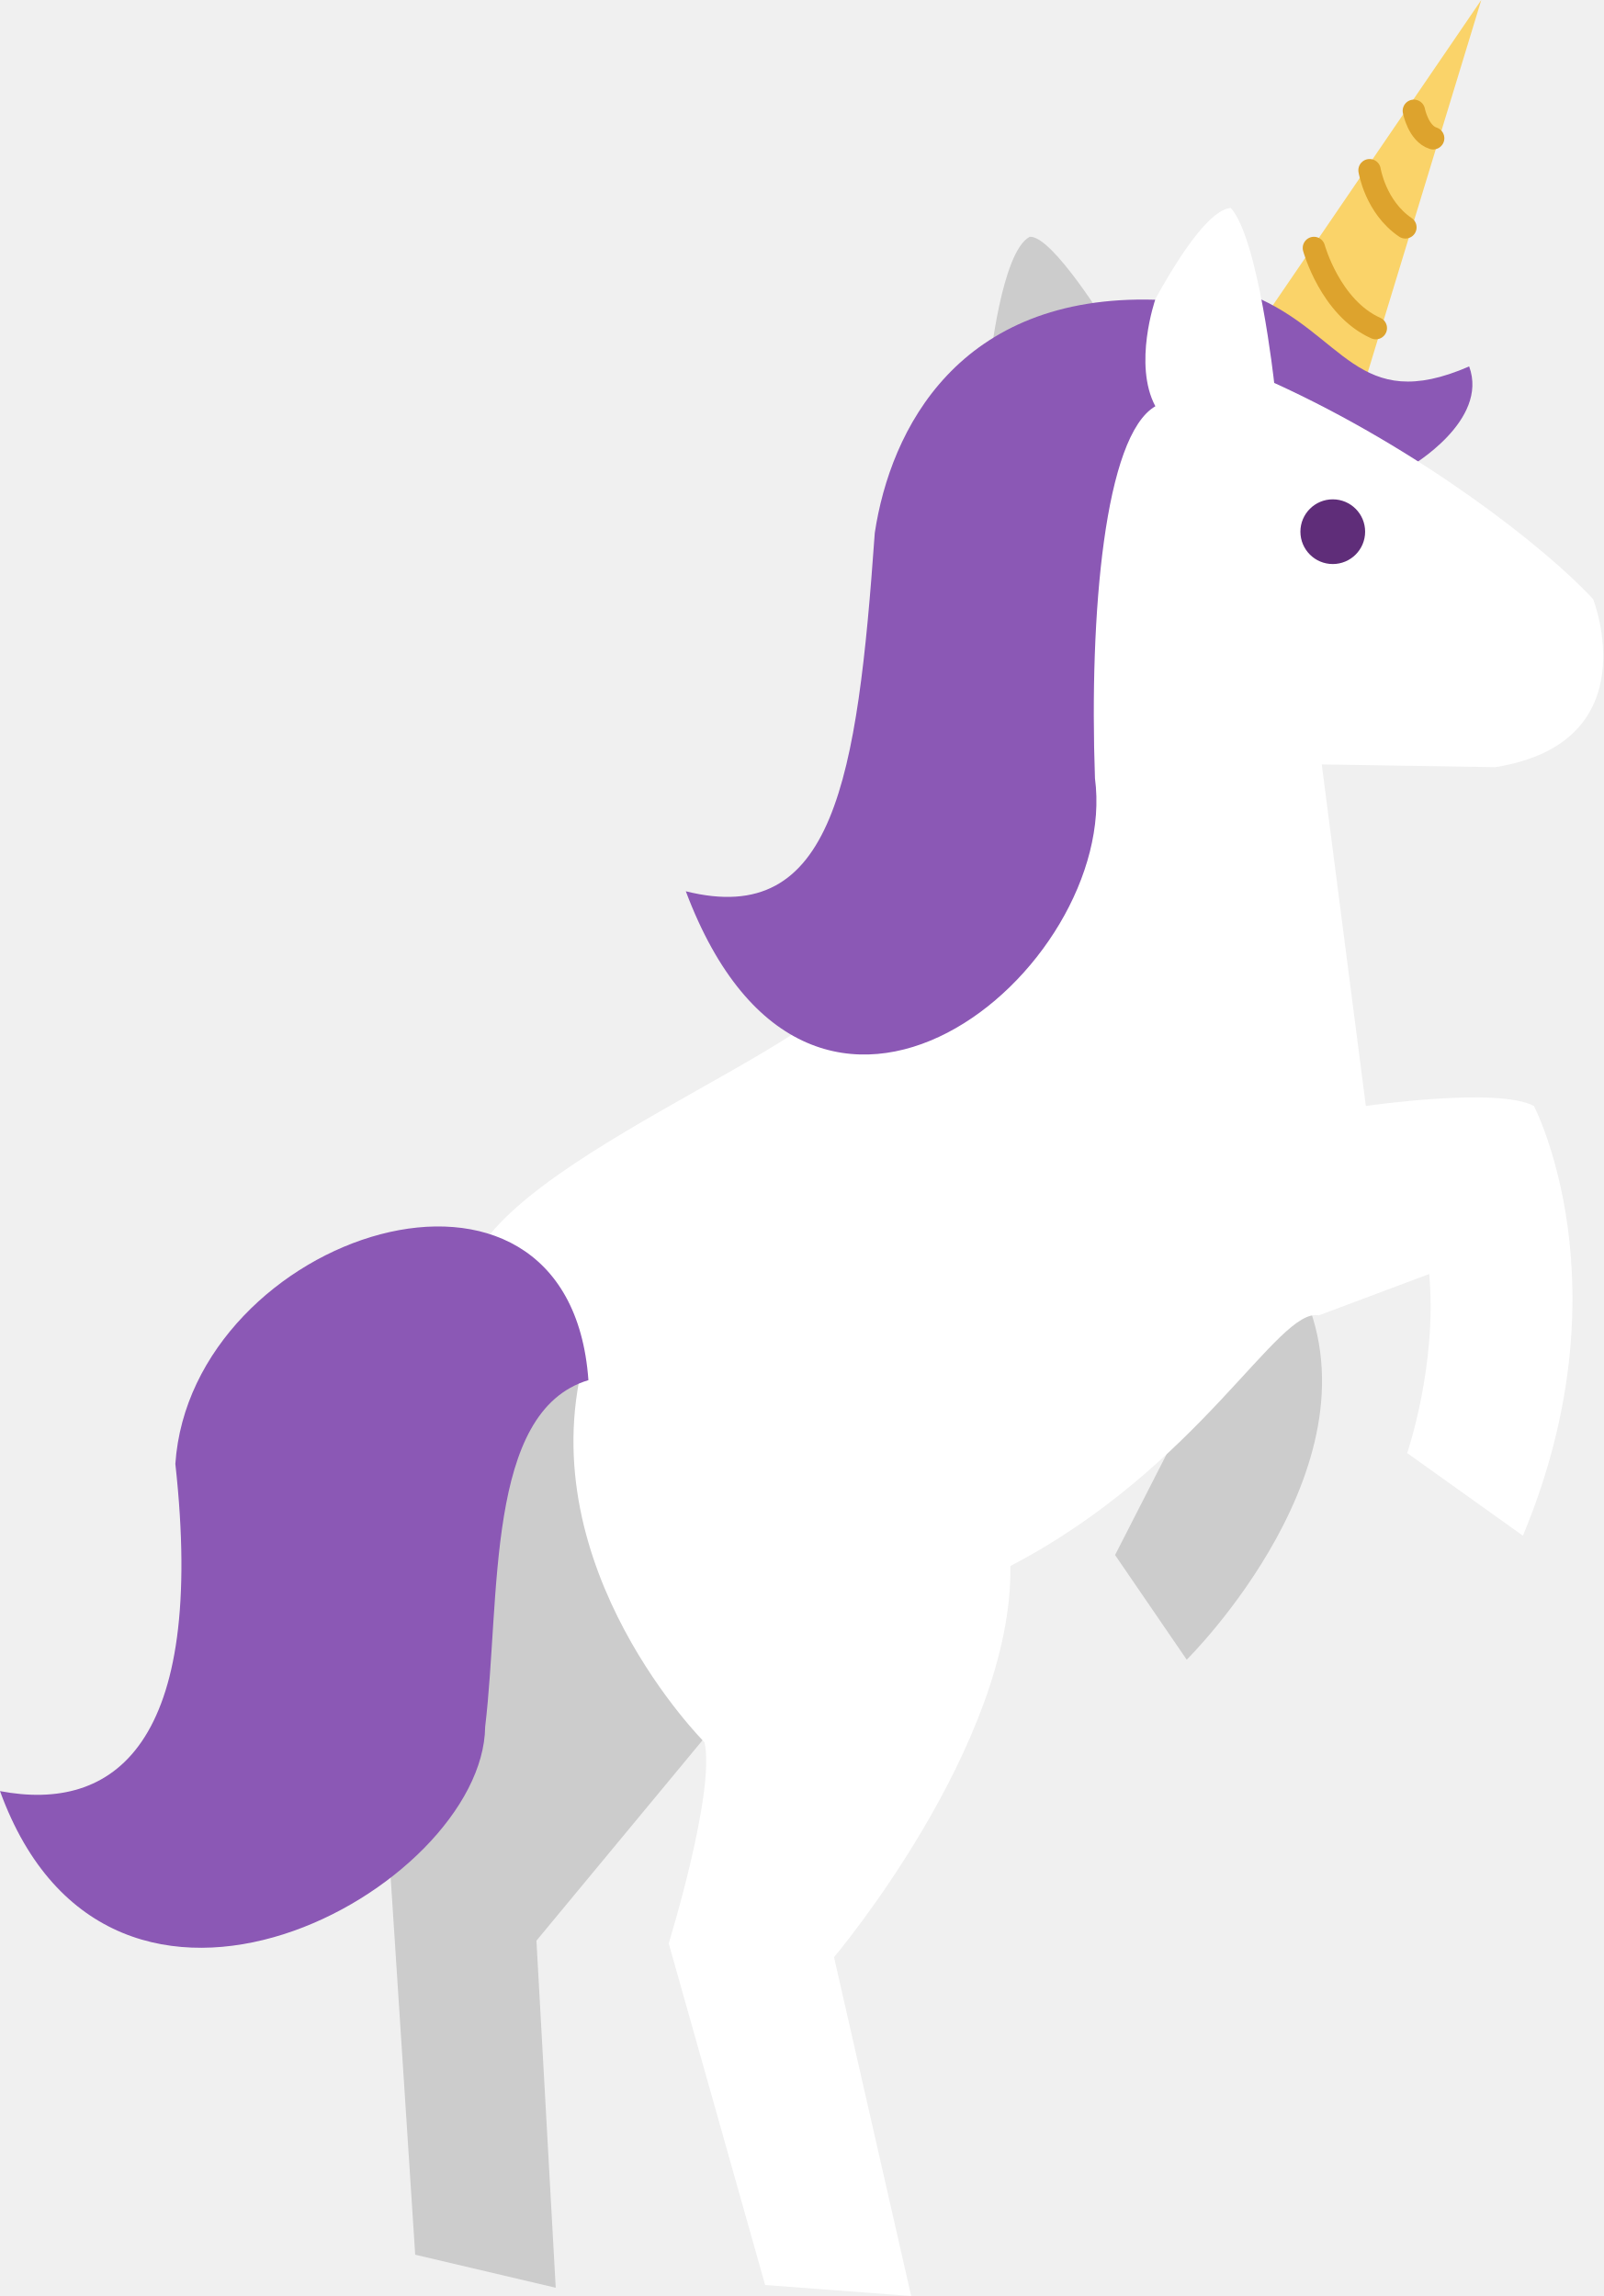
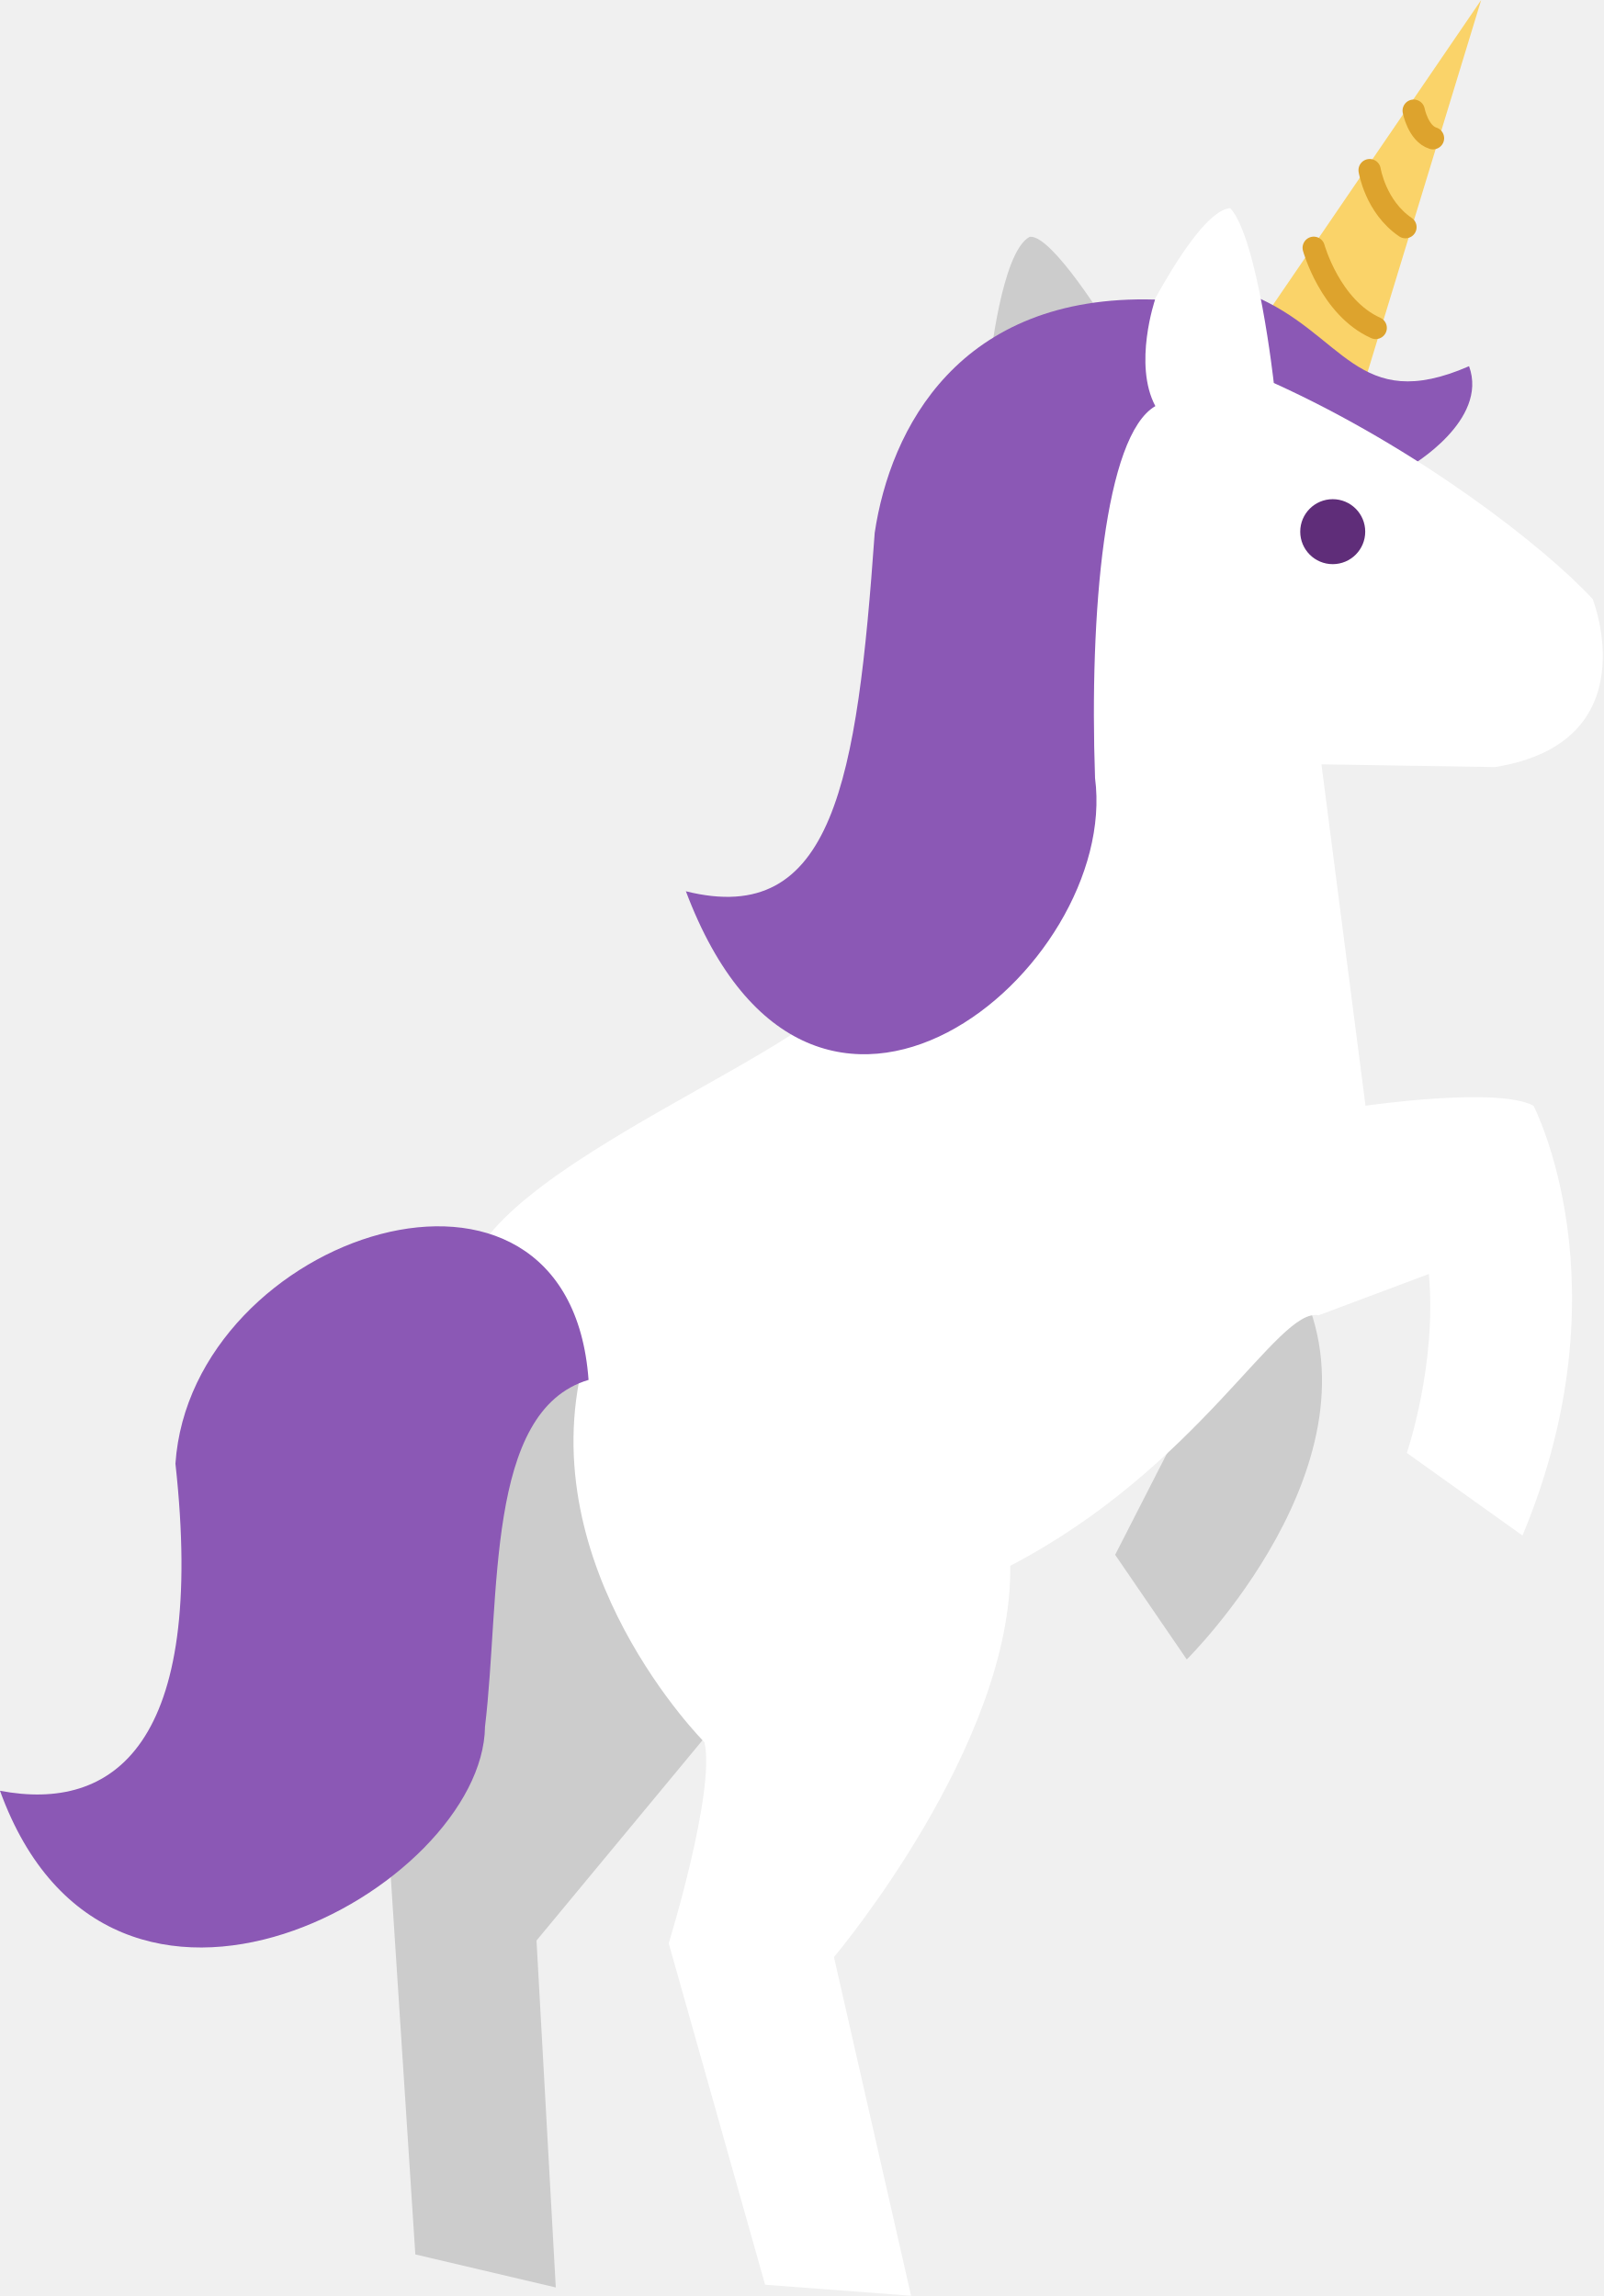
- <svg xmlns="http://www.w3.org/2000/svg" width="58.208mm" height="83.385mm" viewBox="0 0 58.208 83.385" version="1.1">
-   <g transform="translate(-67.44145 -92.96641)">
-     <path fill="#cccccc" d="m 86.918,163.447 0.7,12.605 -5.102,-1.2 -2.101,-32.313 25.81,-2.401 z" />
-     <path fill="#cccccc" d="m 110.227,144.939 -2.301,4.502 2.601,3.801 c 0,0 7.303,-7.203 4.102,-13.605 z" />
-     <path fill="#cccccc" d="m 104.827,101.567 c -1.026,0.531 -1.45,4.633 -1.45,4.633 l 4.315,-1.344 c 0,0 -2.051,-3.36 -2.865,-3.289 z" />
-     <path fill="#fad369" d="m 112.962,105.068 8.26,-12.102 -4.475,14.684 z" />
-     <path fill="#8b58b5" d="m 113.204,106.924 5.452,2.976 c 0,0 2.851,-1.651 2.126,-3.626 -4.077,1.776 -4.527,-1.2 -7.878,-2.576 z" />
-     <path fill="#ffffff" d="m 88.619,142.438 c -1.901,7.503 4.402,13.805 4.402,13.805 0.4,1.801 -1.301,7.303 -1.301,7.303 l 3.501,12.405 5.302,0.4 -2.801,-12.305 c 0,0 6.503,-7.703 6.403,-14.206 6.903,-3.601 9.704,-9.404 11.204,-9.104 l 4.002,-1.501 c 0.3,3.301 -0.8,6.503 -0.8,6.503 l 4.202,3.001 c 3.801,-9.104 0.4,-15.606 0.4,-15.606 -1.301,-0.7 -6.102,0 -6.102,0 l -1.601,-12.405 6.302,0.1 c 5.602,-0.9 3.551,-6.102 3.551,-6.102 -1.751,-1.901 -6.353,-5.477 -11.58,-7.853 0,0 -0.575,-5.252 -1.576,-6.353 -1.401,0.1 -3.902,5.602 -3.902,5.602 L 97.823,129.333 c -3.201,3.001 -16.306,7.703 -12.905,11.905 z" />
-     <path fill="#8b58b5" d="m 88.805,143.09 c -3.749,1.132 -3.183,7.852 -3.749,12.591 -0.071,5.871 -13.582,13.44 -17.614,2.334 4.103,0.778 7.498,-1.627 6.366,-11.884 0.566,-8.347 14.289,-12.874 14.997,-3.042 z" />
-     <path fill="#8b58b5" d="m 92.341,125.335 c 4.598,12.238 15.775,2.83 14.855,-4.103 -0.212,-6.013 0.354,-12.45 2.193,-13.511 -0.813,-1.521 -0.005,-3.869 -0.005,-3.869 -7.145,-0.212 -9.616,4.717 -10.182,8.467 -0.637,8.984 -1.486,14.36 -6.862,13.016 z" />
-     <circle fill="#5f2d79" cx="115.83" cy="112.276" r="1.175" />
-     <path fill="none" stroke="#dda32d" stroke-width="0.814" stroke-linecap="round" stroke-linejoin="round" d="m 117.392,104.882 c -1.651,-0.738 -2.246,-2.909 -2.246,-2.909" />
-     <path fill="none" stroke="#dda32d" stroke-width="0.814" stroke-linecap="round" stroke-linejoin="round" d="m 118.466,101.223 c -1.088,-0.738 -1.3,-2.074 -1.3,-2.074" />
-     <path fill="none" stroke="#dda32d" stroke-width="0.814" stroke-linecap="round" stroke-linejoin="round" d="m 119.474,97.987 c -0.54,-0.172 -0.699,-0.996 -0.699,-0.996" />
+ <svg xmlns="http://www.w3.org/2000/svg" viewBox="0 0 58.21 83.39">
+   <g transform="translate(-67.44 -92.97)">
+     <path fill="#cccccc" d="m 86.92,163.45 0.7,12.6 -5.1,-1.2 -2.1,-32.31 25.81,-2.4 z" />
+     <path fill="#cccccc" d="m 110.23,144.94 -2.3,4.5 2.6,3.8 c 0,0 7.3,-7.2 4.1,-13.61 z" />
+     <path fill="#cccccc" d="m 104.83,101.57 c -1.03,0.53 -1.45,4.63 -1.45,4.63 l 4.32,-1.34 c 0,0 -2.05,-3.36 -2.86,-3.29 z" />
+     <path fill="#fad369" d="m 112.96,105.07 8.26,-12.1 -4.48,14.68 z" />
+     <path fill="#8b58b5" d="m 113.2,106.92 5.45,2.98 c 0,0 2.85,-1.65 2.13,-3.63 -4.08,1.78 -4.53,-1.2 -7.88,-2.58 z" />
+     <path fill="#ffffff" d="m 88.62,142.44 c -1.9,7.5 4.4,13.81 4.4,13.81 0.4,1.8 -1.3,7.3 -1.3,7.3 l 3.5,12.4 5.3,0.4 -2.8,-12.3 c 0,0 6.5,-7.7 6.4,-14.21 6.9,-3.6 9.7,-9.4 11.2,-9.1 l 4,-1.5 c 0.3,3.3 -0.8,6.5 -0.8,6.5 l 4.2,3 c 3.8,-9.1 0.4,-15.61 0.4,-15.61 -1.3,-0.7 -6.1,0 -6.1,0 l -1.6,-12.4 6.3,0.1 c 5.6,-0.9 3.55,-6.1 3.55,-6.1 -1.75,-1.9 -6.35,-5.48 -11.58,-7.85 0,0 -0.58,-5.25 -1.58,-6.35 -1.4,0.1 -3.9,5.6 -3.9,5.6 L 97.82,129.33 c -3.2,3 -16.31,7.7 -12.91,11.9 z" />
+     <path fill="#8b58b5" d="m 88.8,143.09 c -3.75,1.13 -3.18,7.85 -3.75,12.59 -0.07,5.87 -13.58,13.44 -17.61,2.33 4.1,0.78 7.5,-1.63 6.37,-11.88 0.57,-8.35 14.29,-12.87 15,-3.04 z" />
+     <path fill="#8b58b5" d="m 92.34,125.33 c 4.6,12.24 15.77,2.83 14.86,-4.1 -0.21,-6.01 0.35,-12.45 2.19,-13.51 -0.81,-1.52 -0.01,-3.87 -0.01,-3.87 -7.14,-0.21 -9.62,4.72 -10.18,8.47 -0.64,8.98 -1.49,14.36 -6.86,13.02 z" />
+     <circle fill="#5f2d79" cx="115.83" cy="112.28" r="1.18" />
+     <path fill="none" stroke="#dda32d" stroke-width="0.81" stroke-linecap="round" stroke-linejoin="round" d="m 117.39,104.88 c -1.65,-0.74 -2.25,-2.91 -2.25,-2.91" />
+     <path fill="none" stroke="#dda32d" stroke-width="0.81" stroke-linecap="round" stroke-linejoin="round" d="m 118.47,101.22 c -1.09,-0.74 -1.3,-2.07 -1.3,-2.07" />
+     <path fill="none" stroke="#dda32d" stroke-width="0.81" stroke-linecap="round" stroke-linejoin="round" d="m 119.47,97.99 c -0.54,-0.17 -0.7,-1 -0.7,-1" />
  </g>
</svg>
